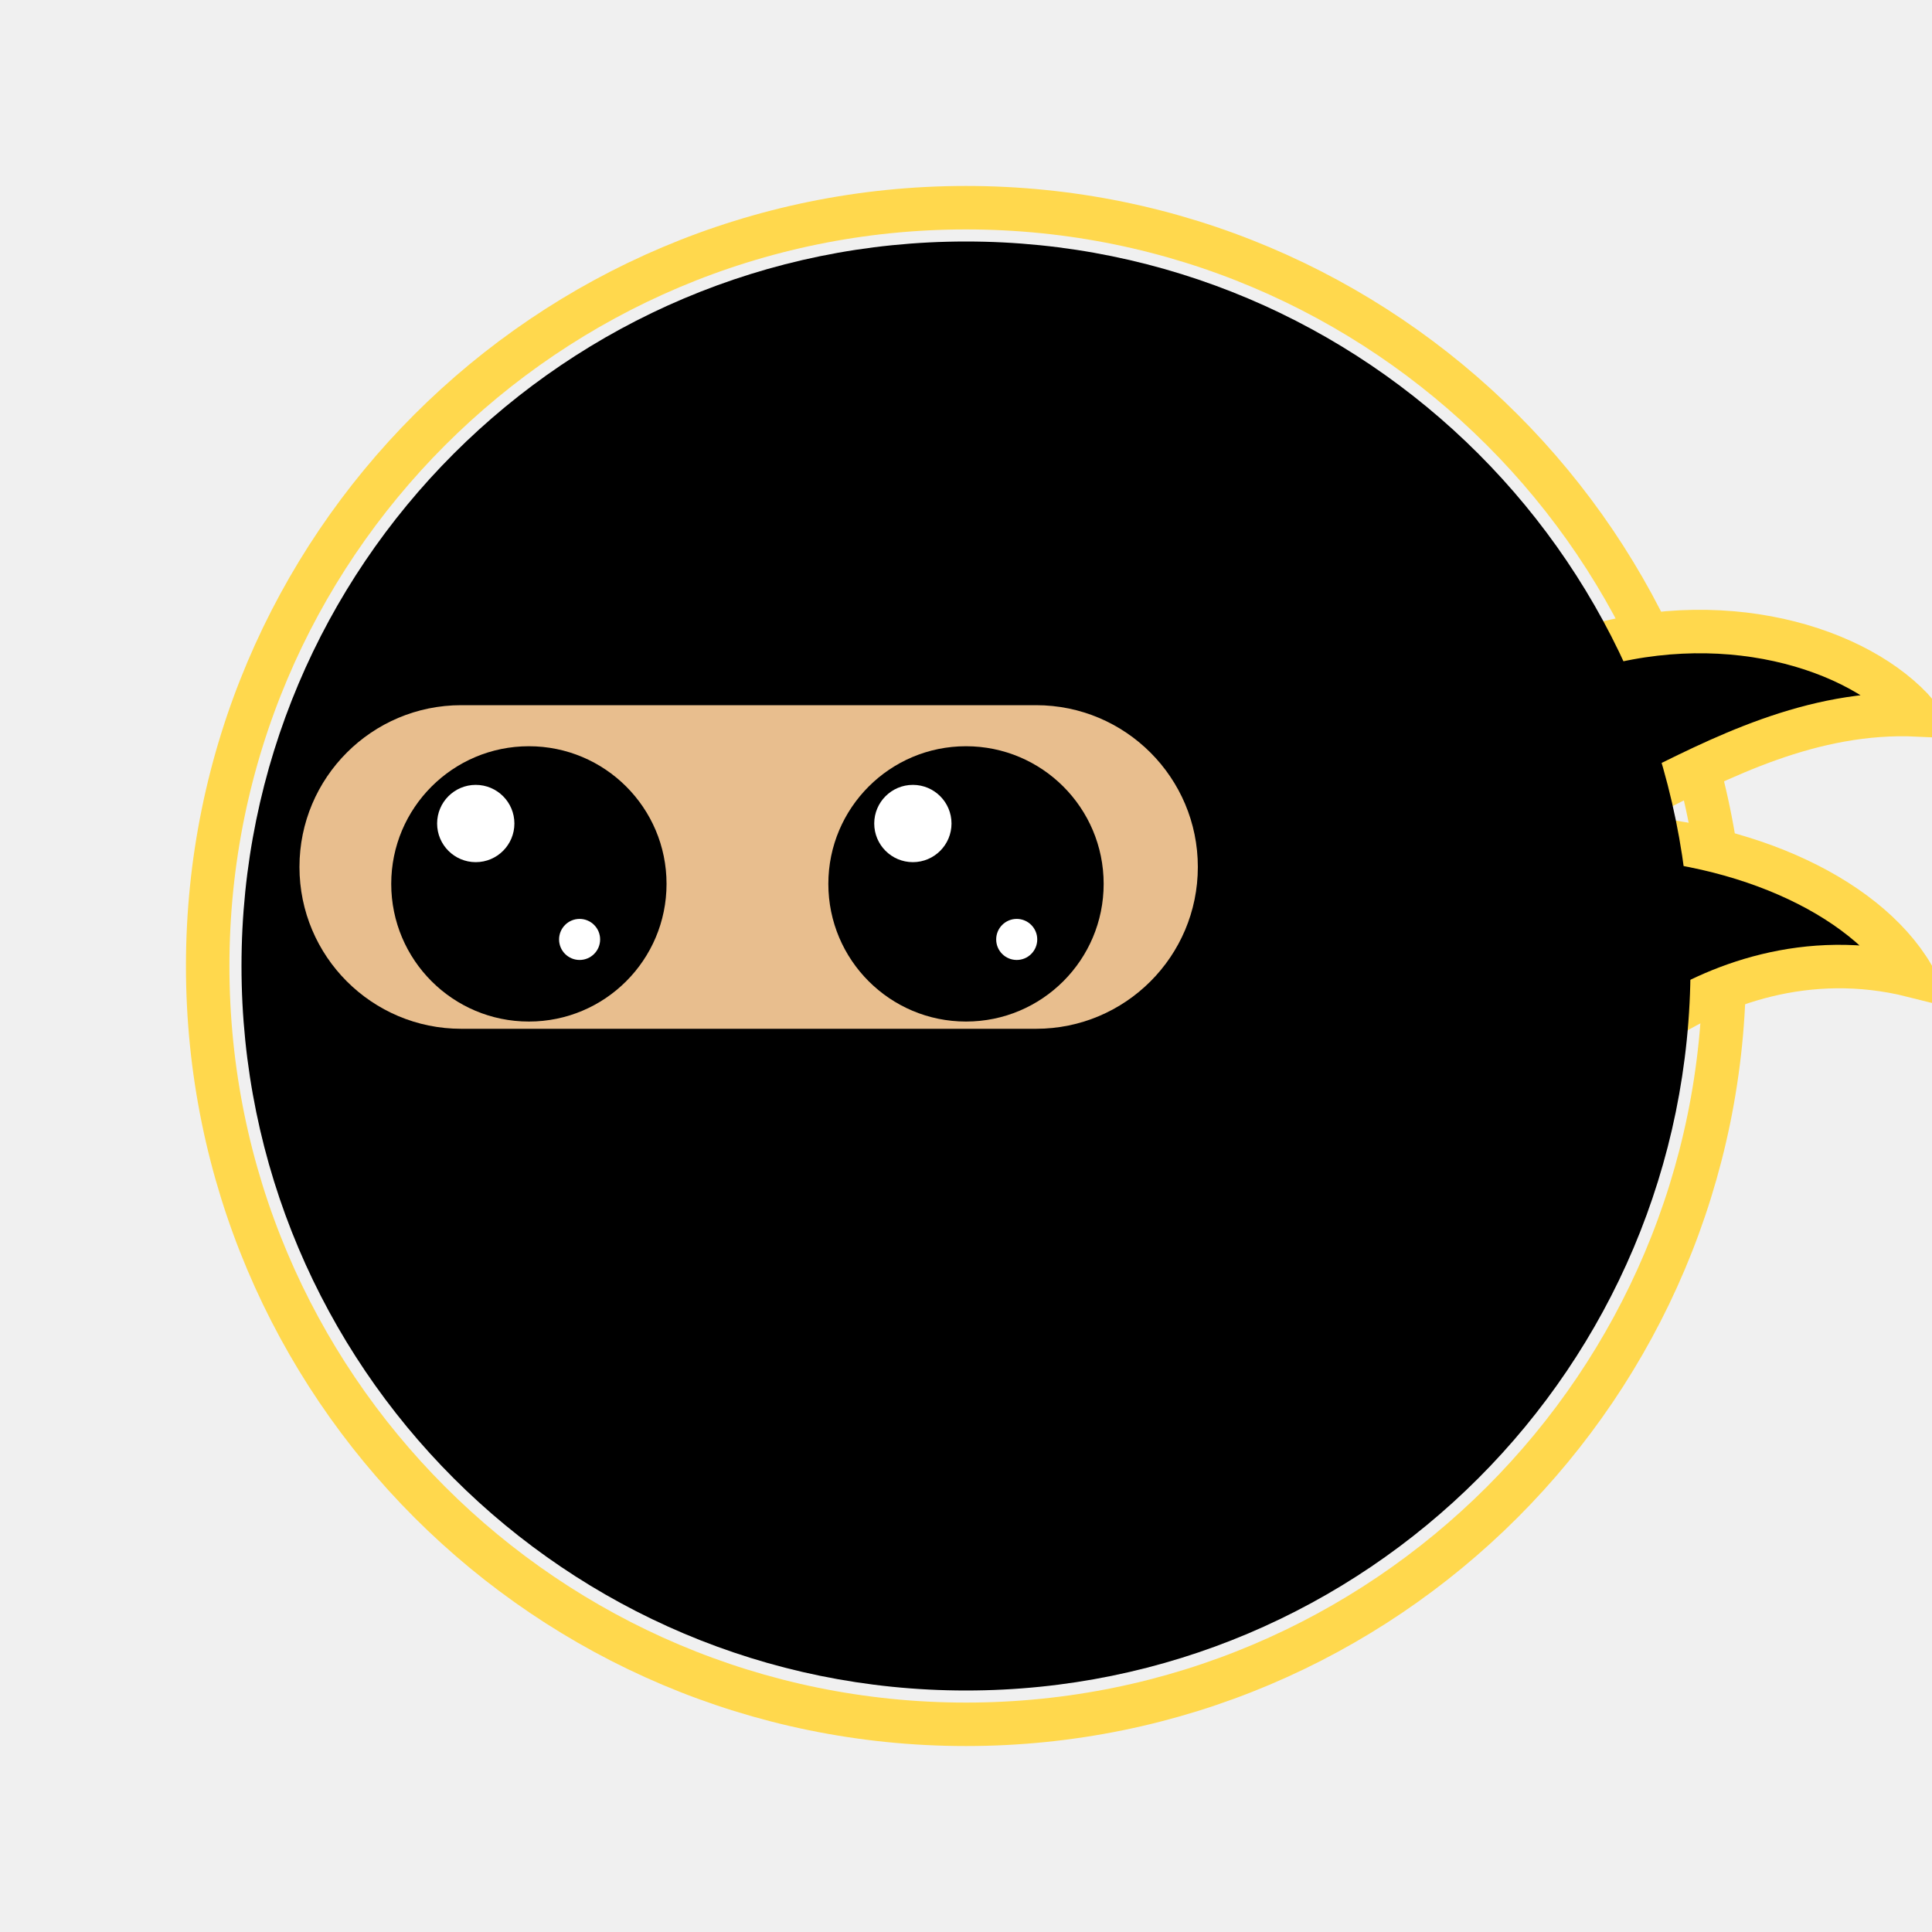
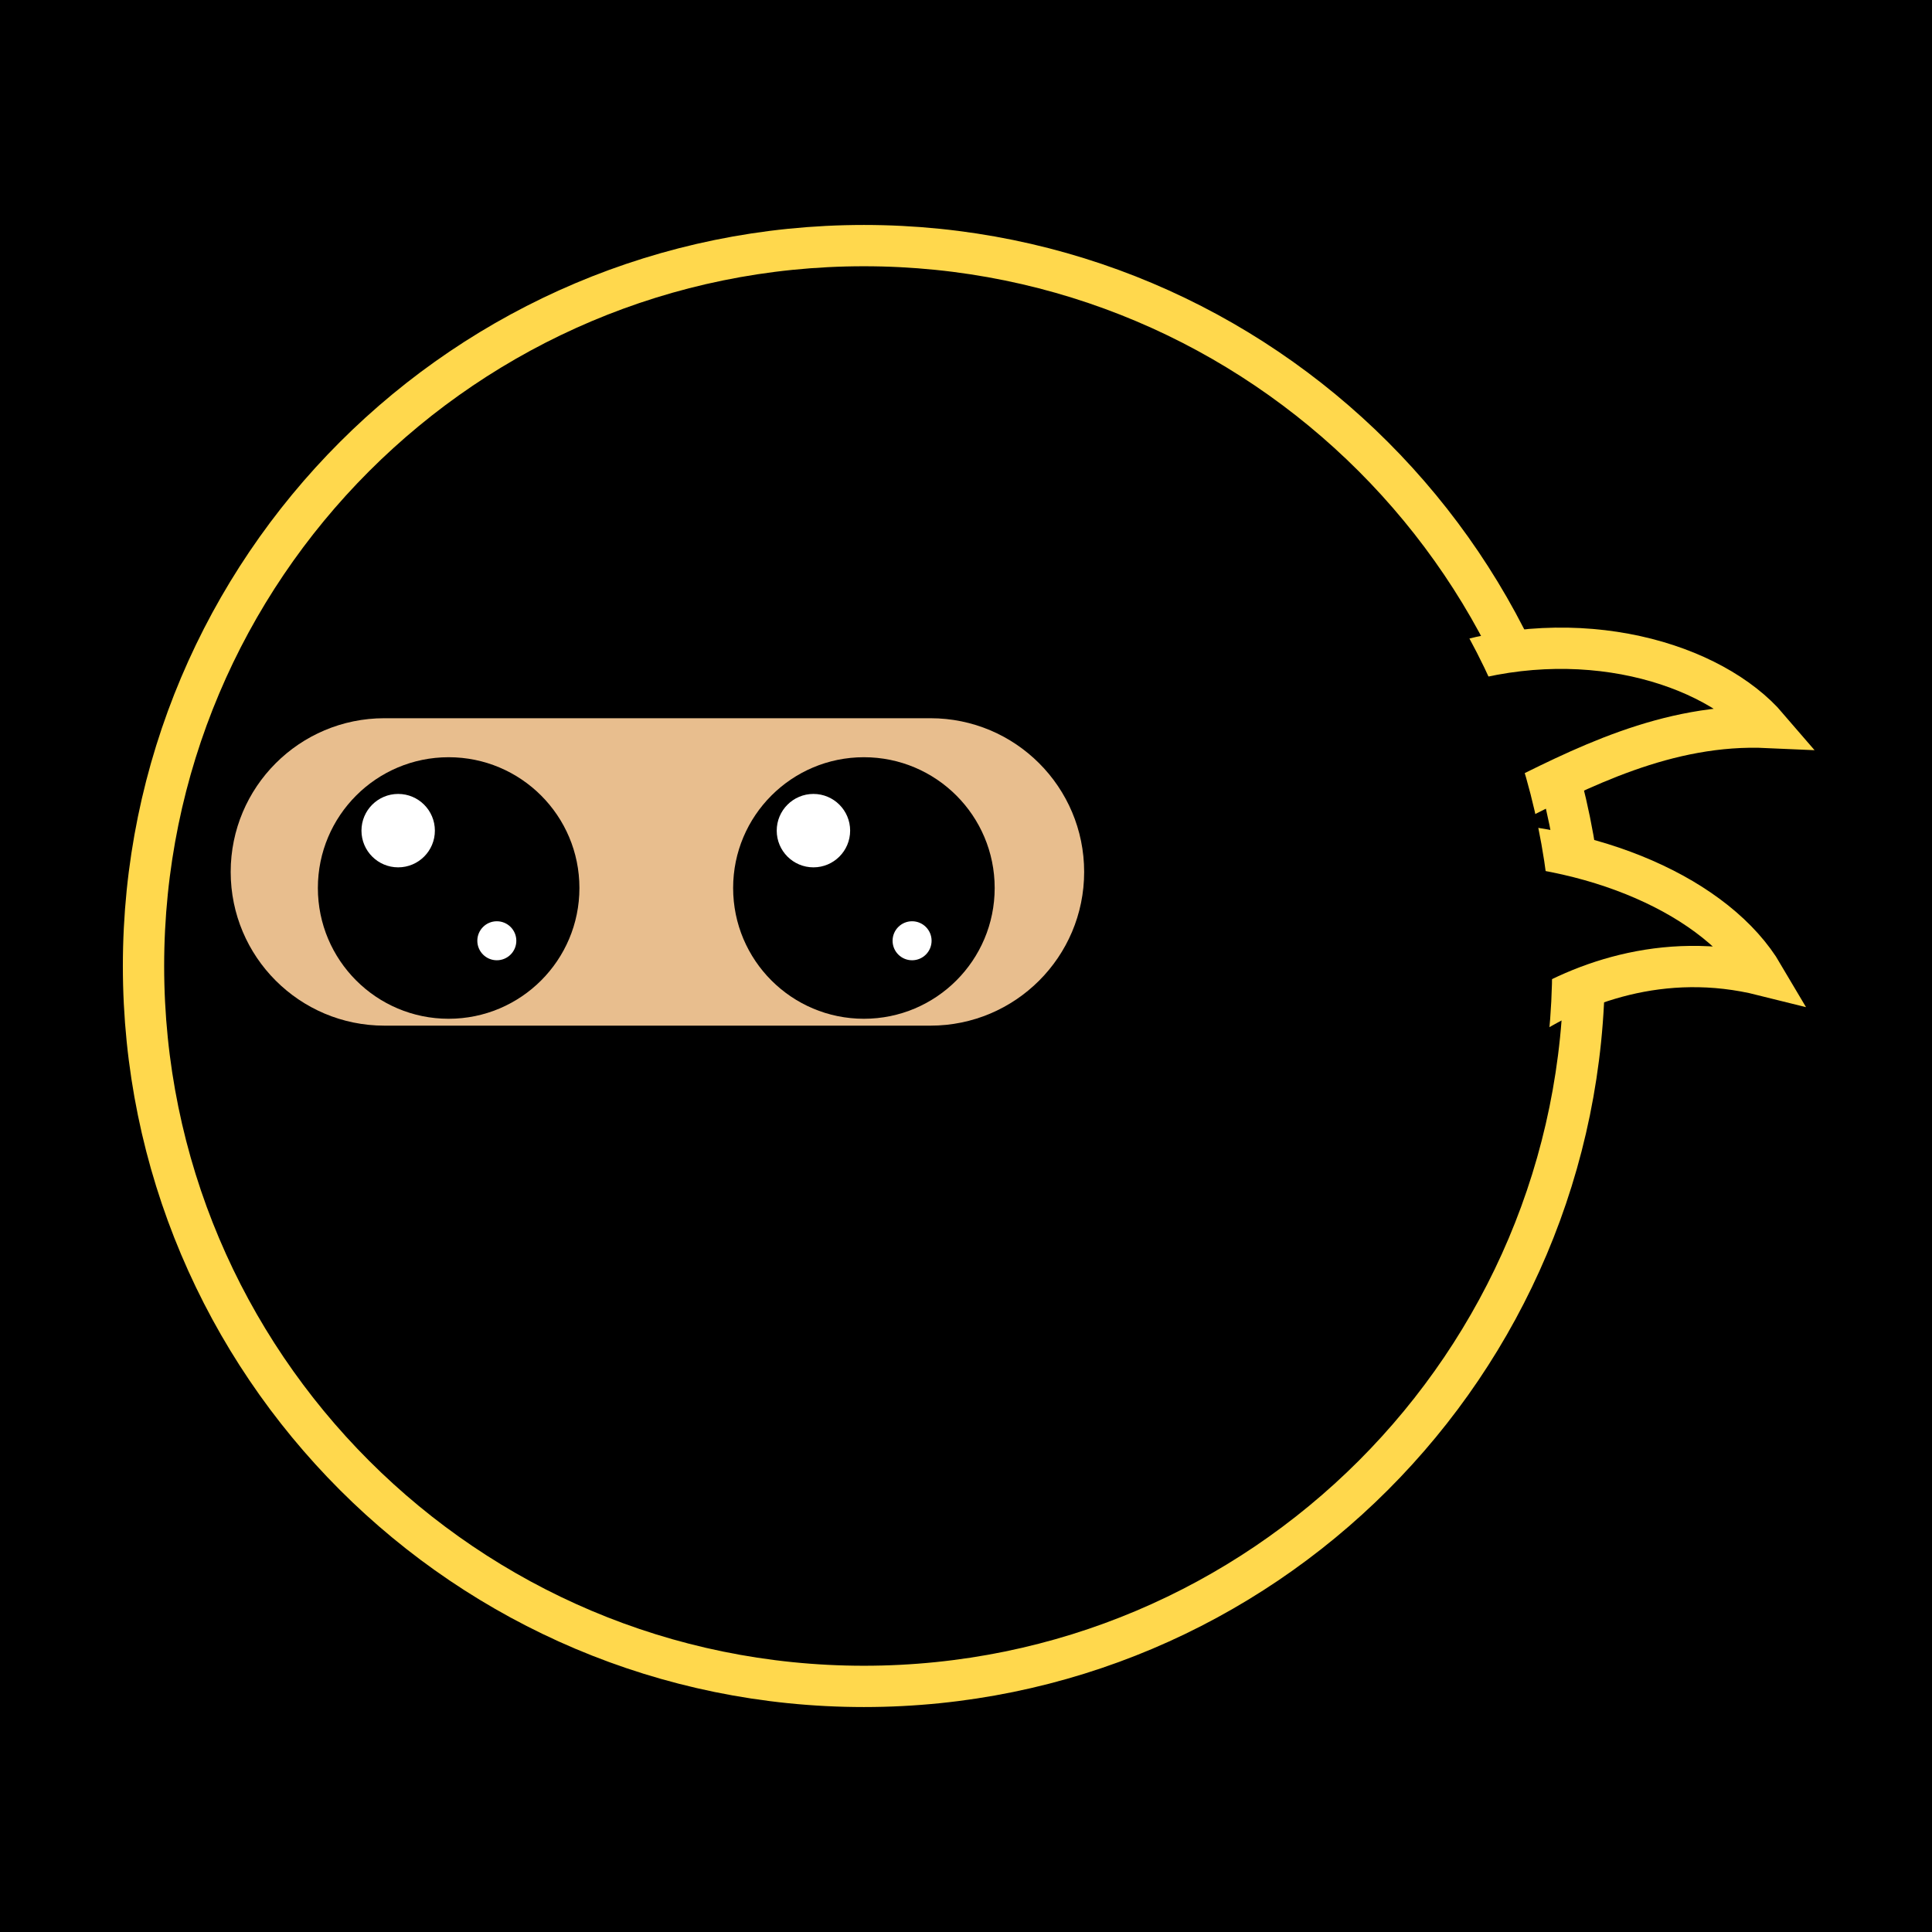
<svg xmlns="http://www.w3.org/2000/svg" viewBox="0 0 800 800" role="img" aria-label="LocalNinja">
-   <circle cx="400" cy="400" r="314" fill="none" stroke="#FFD84D" stroke-width="18" />
-   <g transform="translate(12 -20)">
-     <path d="M640 290 C700 270 758 288 782 316 C738 314 700 334 668 350 C656 328 648 308 640 290 Z" fill="#000" stroke="#FFD84D" stroke-width="18" />
-     <path d="M646 366 C706 366 760 390 780 424 C736 413 698 428 674 444 C662 418 652 390 646 366 Z" fill="#000" stroke="#FFD84D" stroke-width="18" />
-     <circle cx="388" cy="420" r="300" fill="#000" />
-     <rect x="112" y="312" width="372" height="134" rx="67" fill="#E8BE8E" />
-     <g>
-       <circle cx="207" cy="386" r="57" fill="#000" />
-       <circle cx="185" cy="361" r="16" fill="#fff" />
-       <circle cx="228" cy="409" r="8.5" fill="#fff" />
-     </g>
-     <g>
-       <circle cx="388" cy="386" r="57" fill="#000" />
-       <circle cx="366" cy="361" r="16" fill="#fff" />
-       <circle cx="409" cy="409" r="8.5" fill="#fff" />
+   <rect width="800" height="800" fill="#000" />
+   <g transform="translate(400 400) scale(0.95) translate(-444.5 -400)">
+     <circle cx="400" cy="400" r="314" fill="none" stroke="#FFD84D" stroke-width="18" />
+     <g transform="translate(12 -20)">
+       <path d="M640 290 C700 270 758 288 782 316 C738 314 700 334 668 350 C656 328 648 308 640 290 Z" fill="#000" stroke="#FFD84D" stroke-width="18" />
+       <path d="M646 366 C706 366 760 390 780 424 C736 413 698 428 674 444 C662 418 652 390 646 366 Z" fill="#000" stroke="#FFD84D" stroke-width="18" />
+       <circle cx="388" cy="420" r="300" fill="#000" />
+       <rect x="112" y="312" width="372" height="134" rx="67" fill="#E8BE8E" />
+       <g>
+         <circle cx="207" cy="386" r="57" fill="#000" />
+         <circle cx="185" cy="361" r="16" fill="#fff" />
+         <circle cx="228" cy="409" r="8.5" fill="#fff" />
+       </g>
+       <g>
+         <circle cx="388" cy="386" r="57" fill="#000" />
+         <circle cx="366" cy="361" r="16" fill="#fff" />
+         <circle cx="409" cy="409" r="8.5" fill="#fff" />
+       </g>
    </g>
  </g>
</svg>
